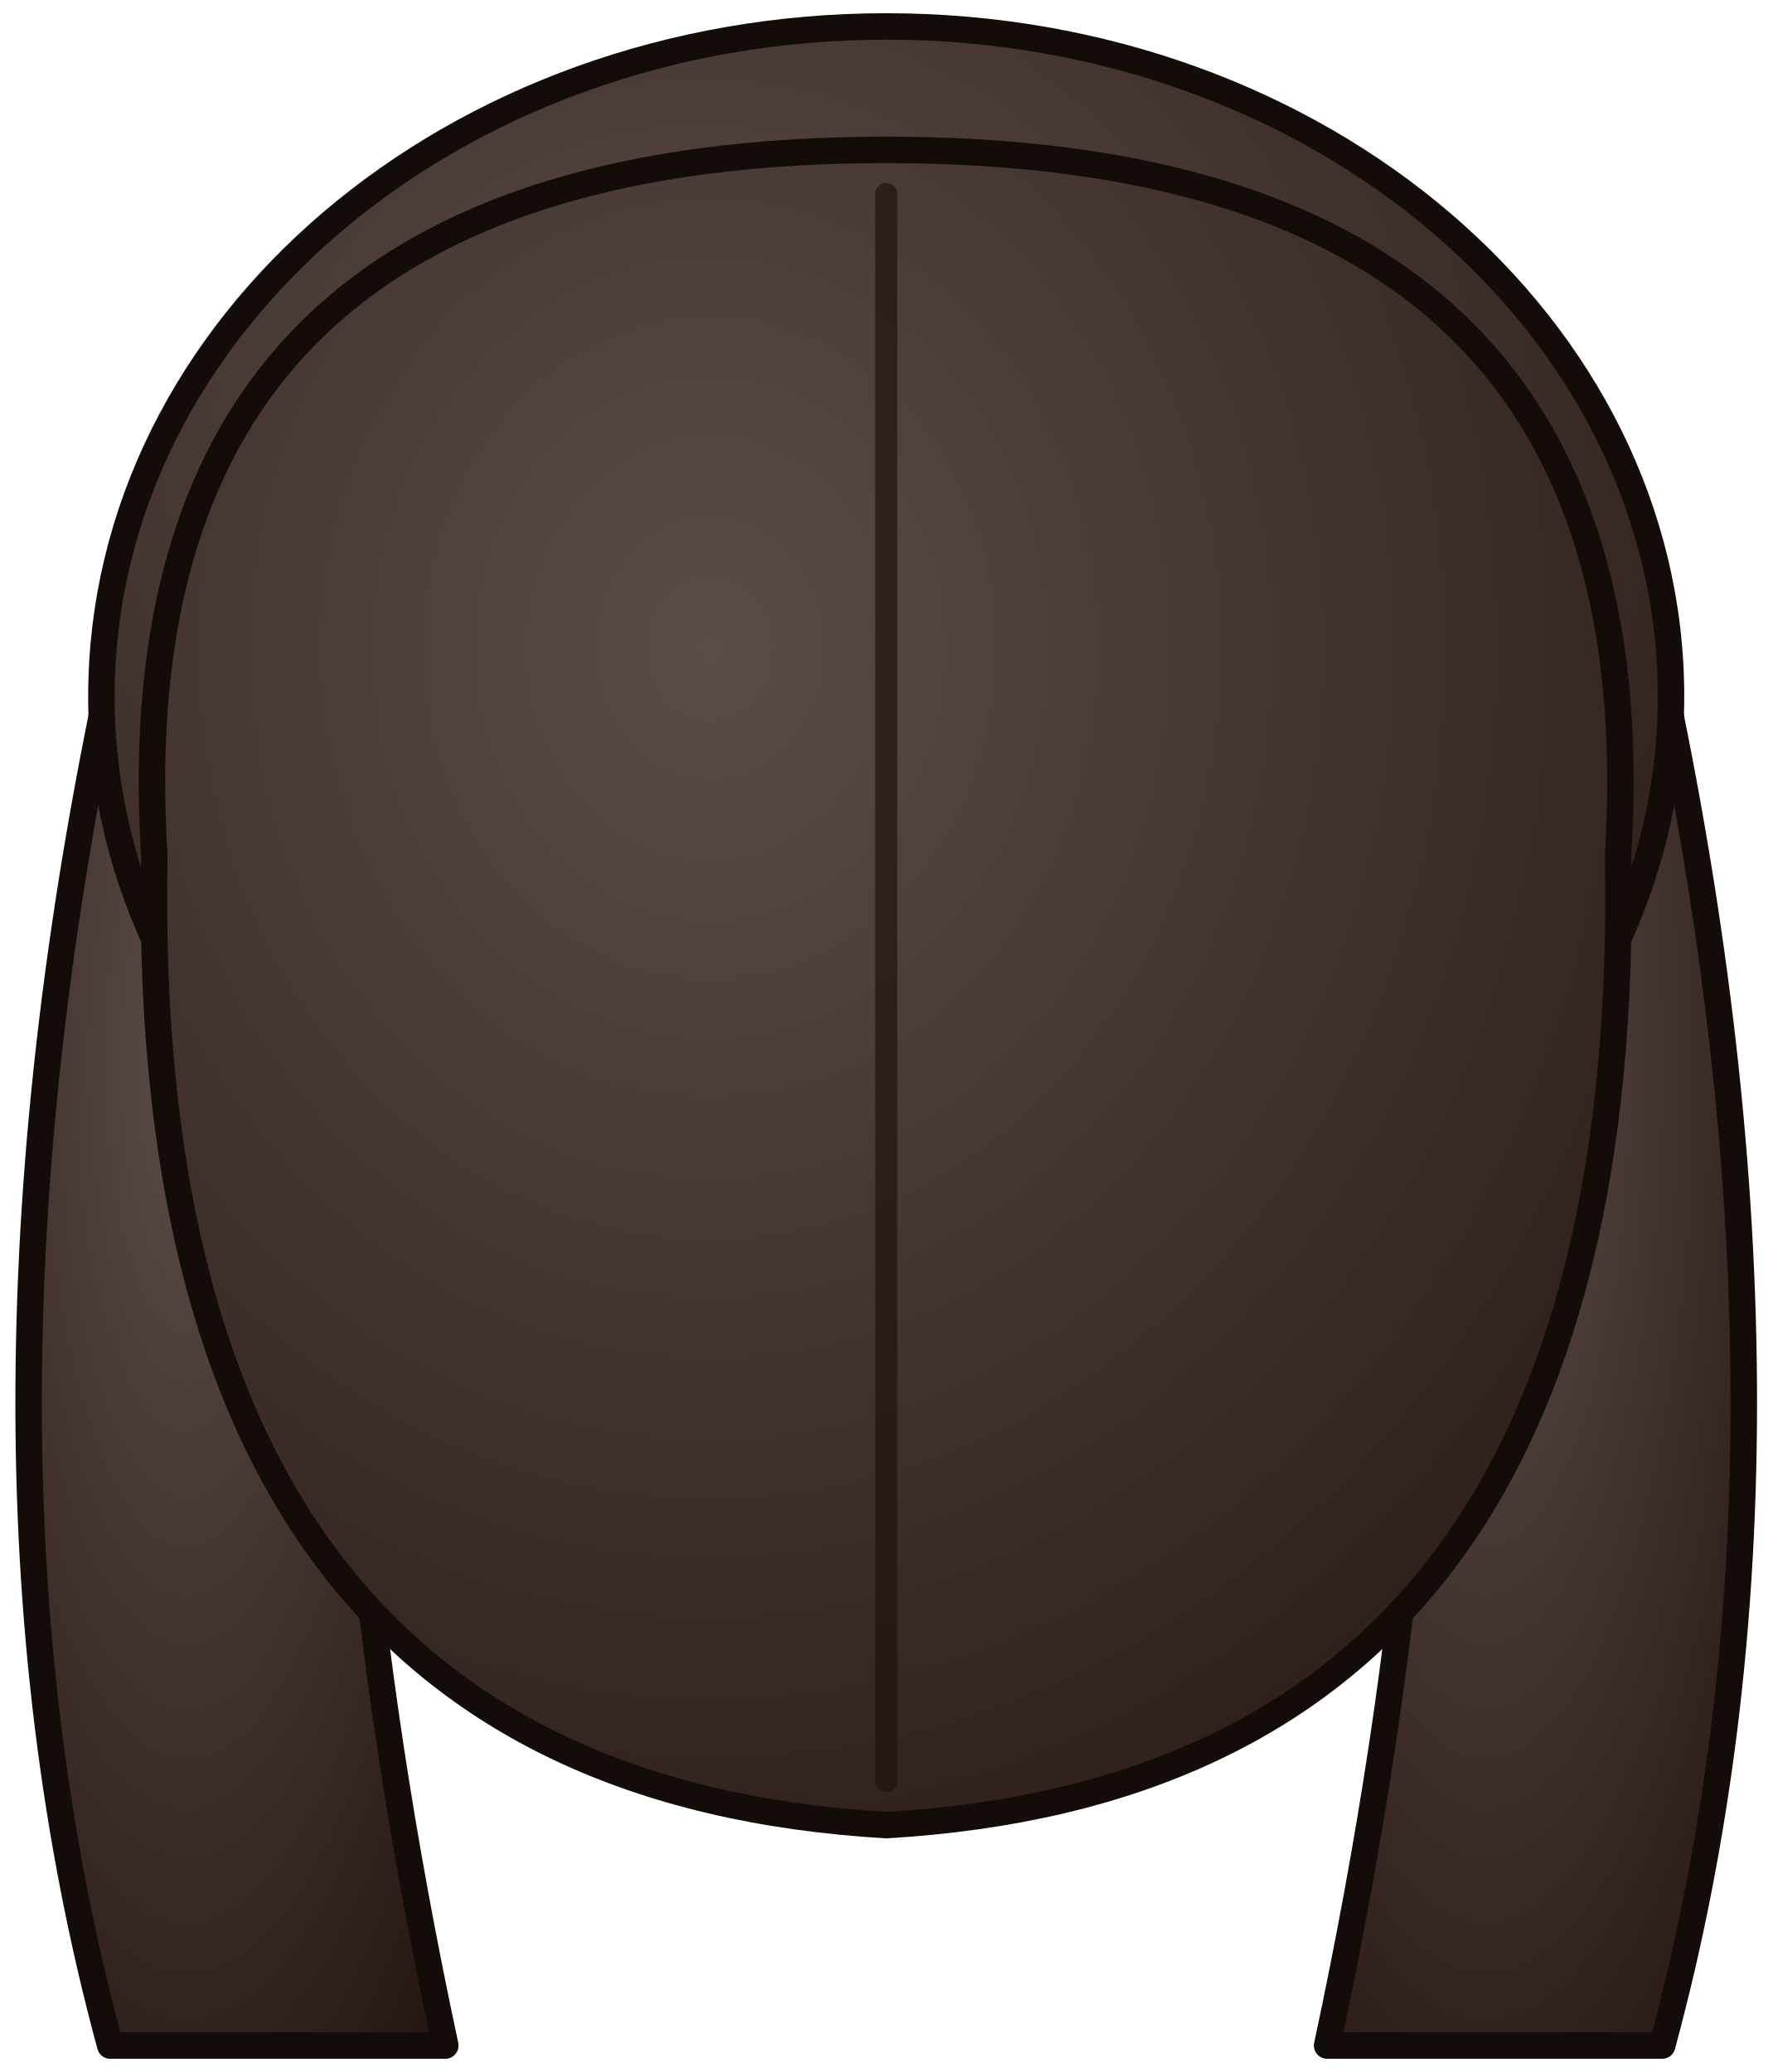
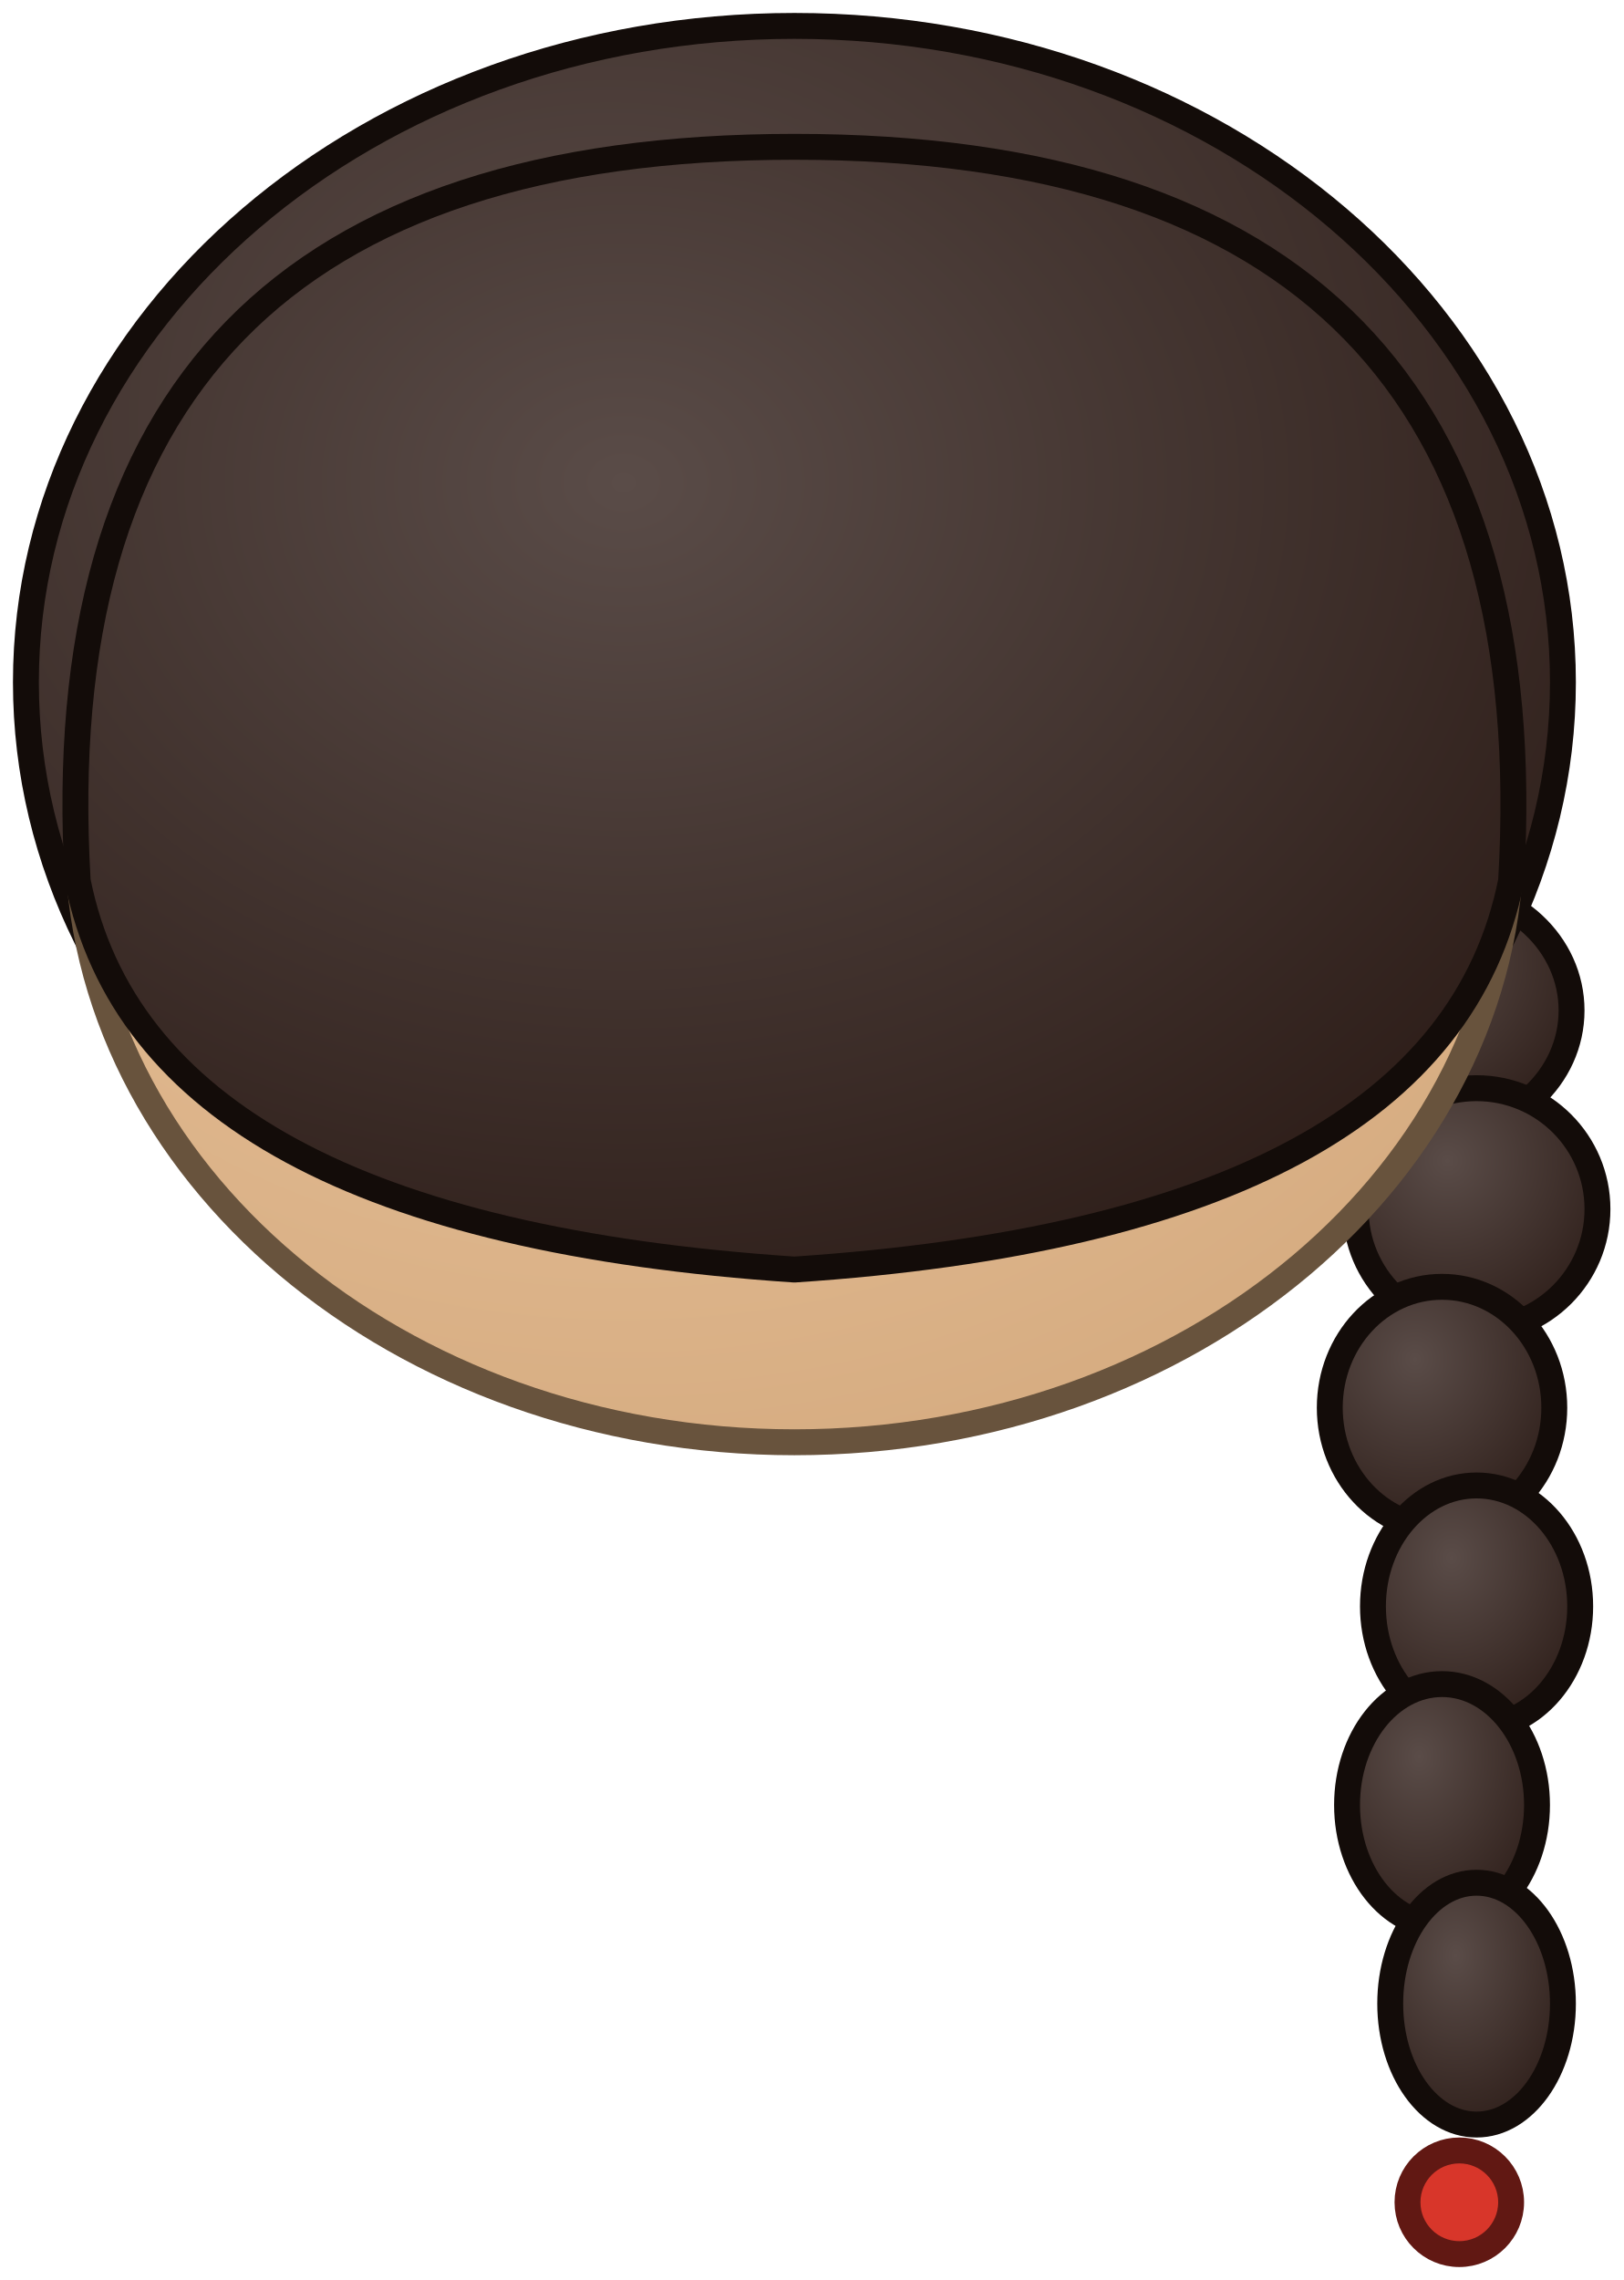
- <svg xmlns="http://www.w3.org/2000/svg" width="402" height="470" viewBox="99 56 402 470">
+ <svg xmlns="http://www.w3.org/2000/svg" width="376" height="528" viewBox="116 56 376 528">
  <defs>
    <radialGradient id="g101" cx="0.38" cy="0.3" r="0.9">
      <stop offset="0" stop-color="#5a4c48" />
      <stop offset="1" stop-color="#271712" />
    </radialGradient>
    <radialGradient id="g102" cx="0.38" cy="0.3" r="0.9">
-       <stop offset="0" stop-color="#5a4c48" />
-       <stop offset="1" stop-color="#271712" />
-     </radialGradient>
-     <radialGradient id="g103" cx="0.38" cy="0.3" r="0.9">
      <stop offset="0" stop-color="#5a4c48" />
      <stop offset="1" stop-color="#271712" />
    </radialGradient>
    <radialGradient id="g201" cx="0.38" cy="0.3" r="0.9">
      <stop offset="0" stop-color="#edc8a1" />
      <stop offset="1" stop-color="#d1a67a" />
    </radialGradient>
    <radialGradient id="g301" cx="0.38" cy="0.3" r="0.9">
      <stop offset="0" stop-color="#5a4c48" />
      <stop offset="1" stop-color="#271712" />
    </radialGradient>
  </defs>
-   <path d="M 126 200 Q 86 380 124 520 L 200 520 Q 170 380 180 270 Z" fill="url(#g101)" stroke="#130c09" stroke-width="6" stroke-linejoin="round" stroke-linecap="round" />
-   <path d="M 474 200 Q 514 380 476 520 L 400 520 Q 430 380 420 270 Z" fill="url(#g102)" stroke="#130c09" stroke-width="6" stroke-linejoin="round" stroke-linecap="round" />
-   <ellipse cx="300" cy="214" rx="178" ry="152" fill="url(#g103)" stroke="#130c09" stroke-width="6" stroke-linejoin="round" stroke-linecap="round" />
+   <ellipse cx="450" cy="290" rx="30" ry="28" fill="url(#g101)" stroke="#130c09" stroke-width="6" stroke-linejoin="round" stroke-linecap="round" />
+   <ellipse cx="458" cy="336" rx="28" ry="28" fill="url(#g101)" stroke="#130c09" stroke-width="6" stroke-linejoin="round" stroke-linecap="round" />
+   <ellipse cx="450" cy="382" rx="26" ry="28" fill="url(#g101)" stroke="#130c09" stroke-width="6" stroke-linejoin="round" stroke-linecap="round" />
+   <ellipse cx="458" cy="428" rx="24" ry="28" fill="url(#g101)" stroke="#130c09" stroke-width="6" stroke-linejoin="round" stroke-linecap="round" />
+   <ellipse cx="450" cy="474" rx="22" ry="28" fill="url(#g101)" stroke="#130c09" stroke-width="6" stroke-linejoin="round" stroke-linecap="round" />
+   <ellipse cx="458" cy="520" rx="20" ry="28" fill="url(#g101)" stroke="#130c09" stroke-width="6" stroke-linejoin="round" stroke-linecap="round" />
+   <ellipse cx="454" cy="566" rx="12" ry="12" fill="#d8362a" stroke="#611813" stroke-width="6" stroke-linejoin="round" stroke-linecap="round" />
+   <ellipse cx="300" cy="214" rx="178" ry="152" fill="url(#g102)" stroke="#130c09" stroke-width="6" stroke-linejoin="round" stroke-linecap="round" />
  <ellipse cx="300" cy="250" rx="166" ry="140" fill="url(#g201)" stroke="#68533d" stroke-width="6" stroke-linejoin="round" stroke-linecap="round" />
-   <path d="M 134 250 Q 124 90 300 90 Q 476 90 466 250 Q 470 460 300 470 Q 130 460 134 250 Z" fill="url(#g301)" stroke="#130c09" stroke-width="6" stroke-linejoin="round" stroke-linecap="round" />
-   <path d="M 300 100 L 300 460" fill="none" stroke="#1e120e" stroke-width="5" stroke-linejoin="round" stroke-linecap="round" opacity="0.7" />
+   <path d="M 134 260 Q 124 90 300 90 Q 476 90 466 260 Q 450 340 300 350 Q 150 340 134 260 Z" fill="url(#g301)" stroke="#130c09" stroke-width="6" stroke-linejoin="round" stroke-linecap="round" />
</svg>
